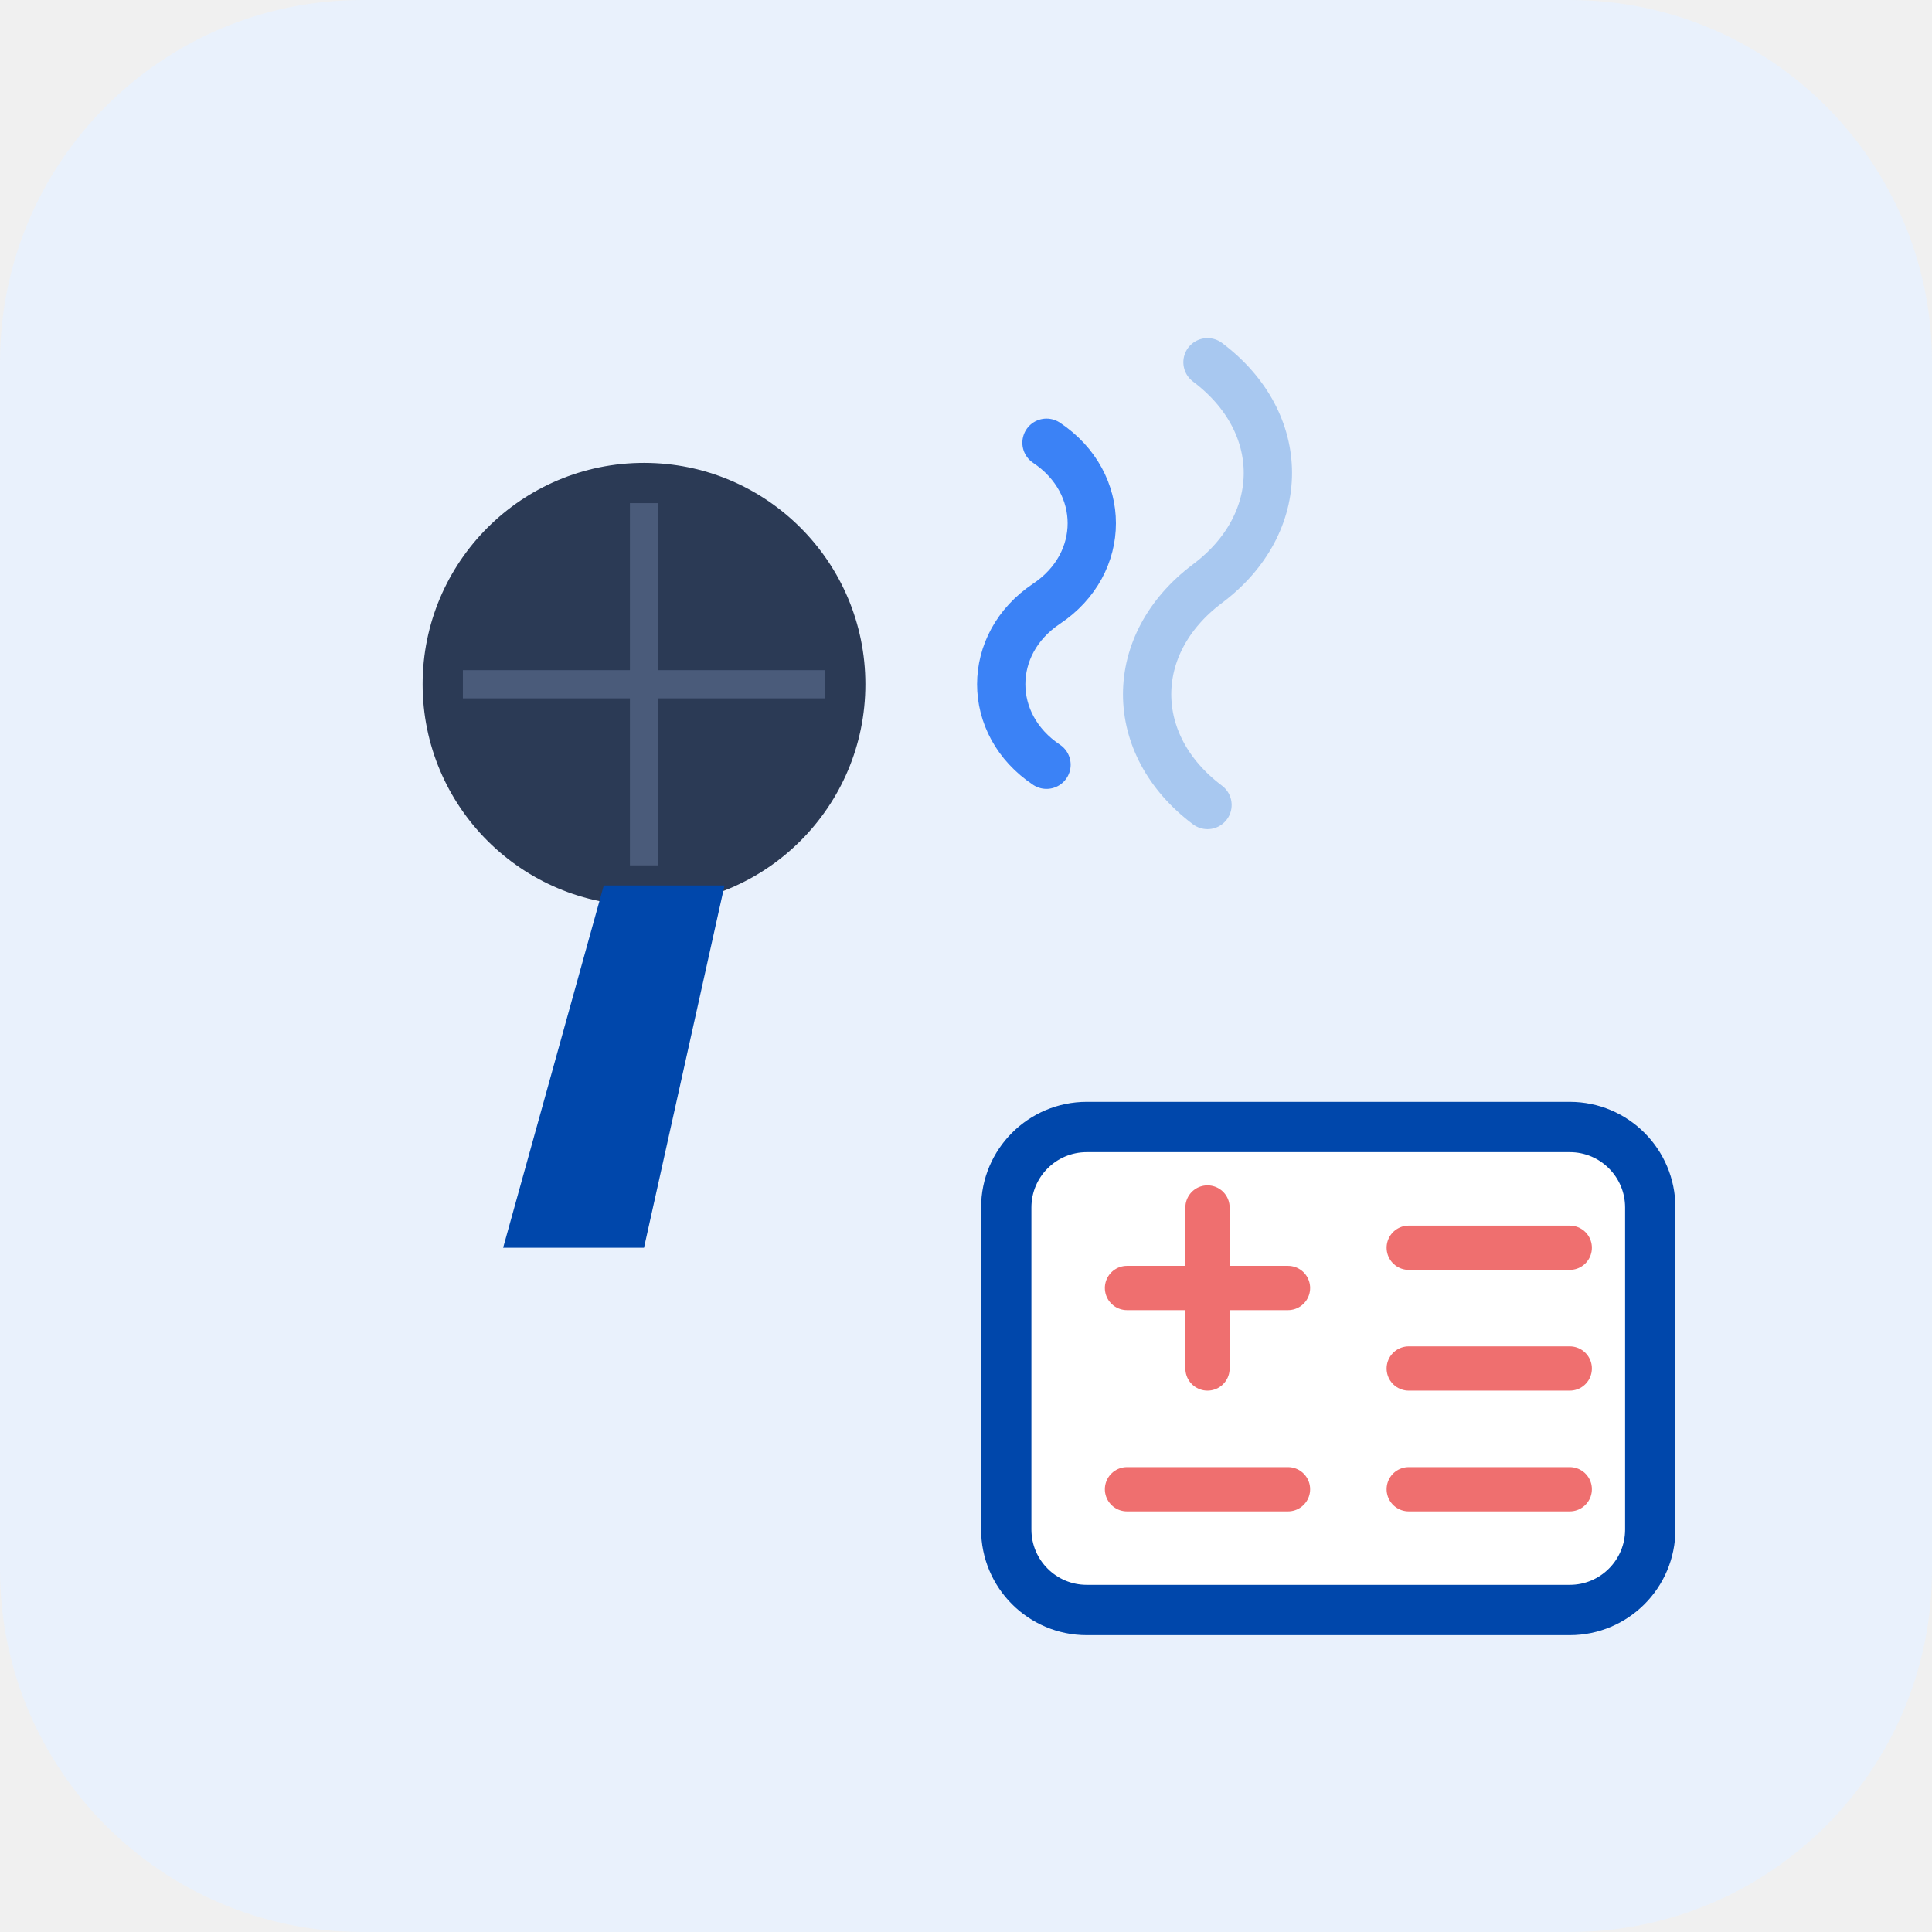
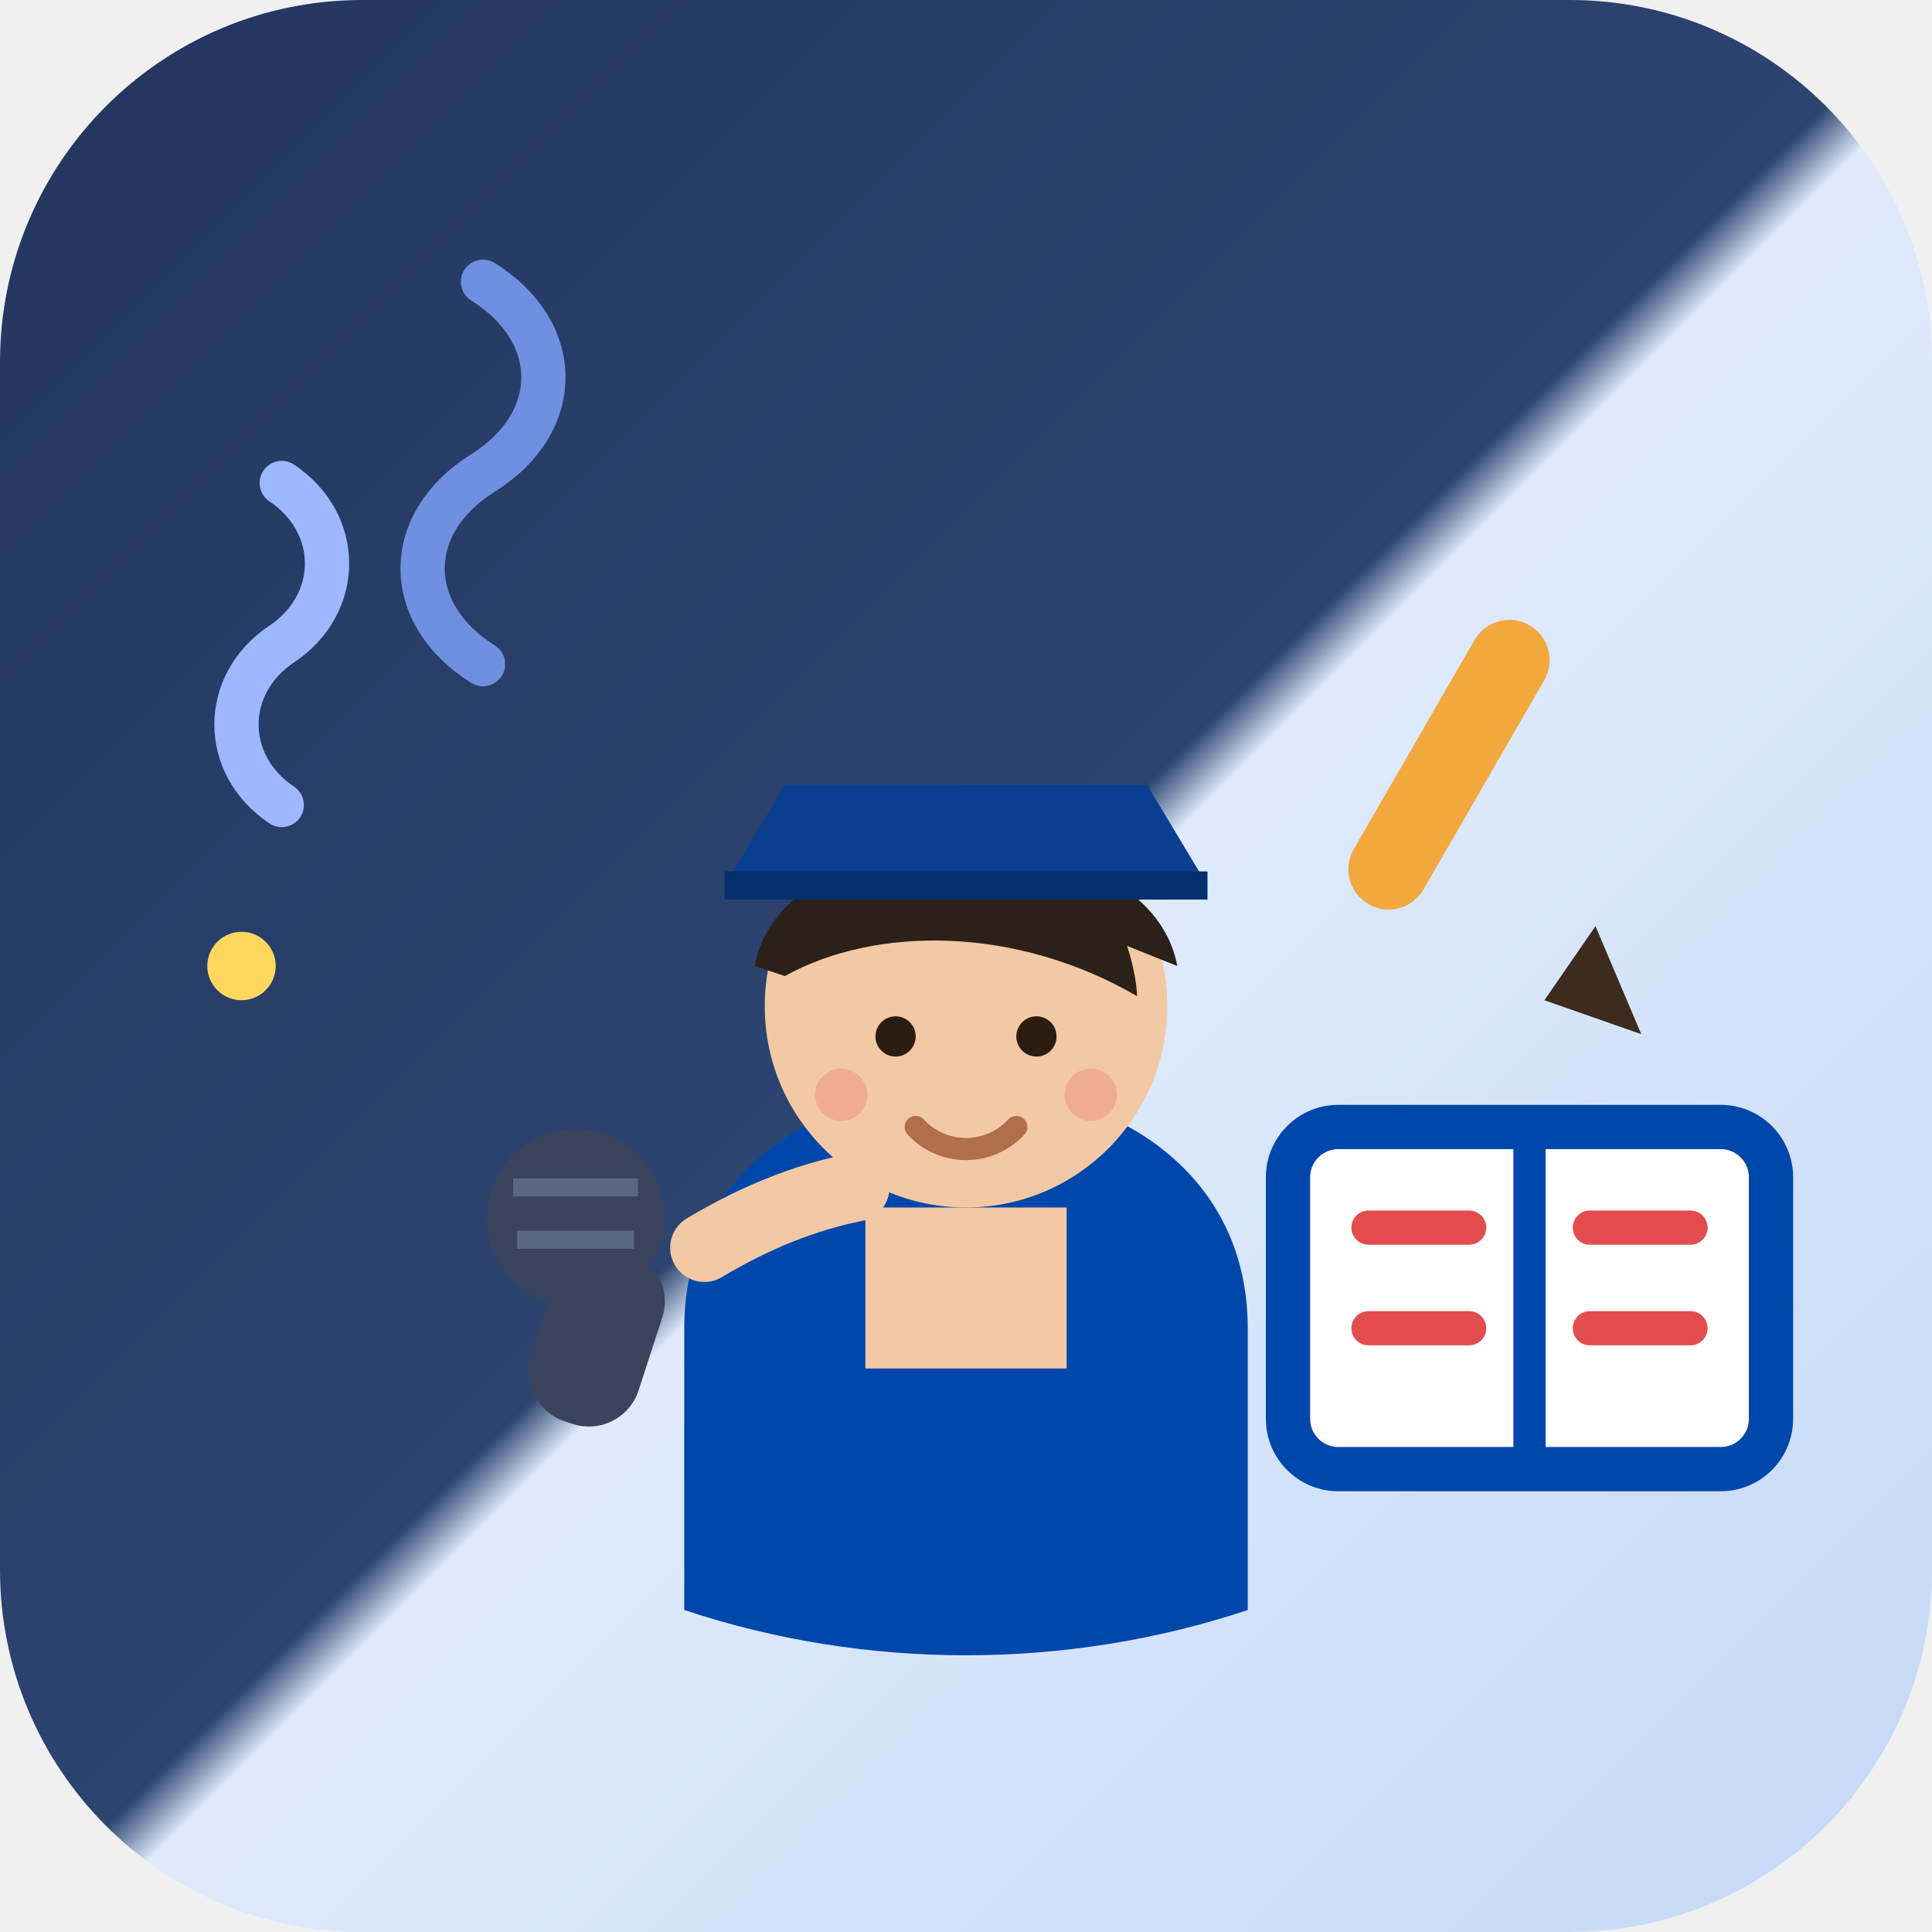
- <svg xmlns="http://www.w3.org/2000/svg" width="96" height="96" viewBox="0 0 96 96" role="img" aria-label="ビートボックスと数学">
-   <rect width="96" height="96" rx="18" fill="#e9f1fc" />
-   <circle cx="32" cy="34" r="11" fill="#2b3a55" />
-   <path d="M23 34h18M32 25v18" stroke="#4a5b7a" stroke-width="1.4" />
-   <path d="M30 44l-5 18h7l4-18z" fill="#0047ab" />
-   <path d="M52 22c3 2 3 6 0 8s-3 6 0 8" stroke="#3b82f6" stroke-width="2.4" fill="none" stroke-linecap="round" />
-   <path d="M60 18c4 3 4 8 0 11s-4 8 0 11" stroke="#a8c8f0" stroke-width="2.4" fill="none" stroke-linecap="round" />
-   <rect x="50" y="56" width="32" height="24" rx="4" fill="#fff" stroke="#0047ab" stroke-width="2.5" />
-   <path d="M56 64h8M60 60v8M70 62h8M70 68h8M56 74h8M70 74h8" stroke="#ef6f6f" stroke-width="2.2" stroke-linecap="round" />
+ <svg xmlns="http://www.w3.org/2000/svg" width="96" height="96" viewBox="0 0 96 96">
+   <defs>
+     <linearGradient id="bg3" x1="0" y1="0" x2="1" y2="1">
+       <stop offset="0" stop-color="#22355f" />
+       <stop offset=".5" stop-color="#2c4470" />
+       <stop offset=".52" stop-color="#dfeafc" />
+       <stop offset="1" stop-color="#c3d8f6" />
+     </linearGradient>
+   </defs>
+   <rect width="96" height="96" rx="18" fill="url(#bg3)" />
+   <g stroke-linecap="round">
+     <path d="M14 24c3 2 3 6 0 8s-3 6 0 8" stroke="#9db8ff" stroke-width="2.2" fill="none" />
+     <path d="M24 14c4 2.5 4 7 0 9.5s-4 7 0 9.5" stroke="#6f8fe0" stroke-width="2.2" fill="none" />
+     <circle cx="12" cy="48" r="1.7" fill="#ffd75e" />
+   </g>
+   <g>
+     <rect x="64" y="56" width="24" height="17" rx="2.5" fill="#fff" stroke="#0047ab" stroke-width="2.2" />
+     <path d="M76 56v17" stroke="#0047ab" stroke-width="1.6" />
+     <path d="M68 61h5M68 66h5M79 61h5M79 66h5" stroke="#e34d4d" stroke-width="1.7" stroke-linecap="round" />
+     <rect x="70" y="30" width="4" height="16" rx="2" fill="#f2a83d" transform="rotate(30 72 38)" />
+     <path d="M79 46l3 5-5-1z" fill="#3d2b1f" transform="rotate(8 79 48)" />
+   </g>
+   <g>
+     <path d="M34 66c0-8 7-12 14-12s14 4 14 12v14c-9 3-19 3-28 0z" fill="#0047ab" />
+     <path d="M43 60h10v8h-10z" fill="#f2c9a4" />
+     <circle cx="48" cy="50" r="10" fill="#f2c9a4" />
+     <path d="M37.5 48c1.5-8 19.5-8 21 0l-2.5-1c.5 1.5.5 2.5.5 2.5-6-3.5-13-3.5-17.5-1z" fill="#2b2118" />
+     <path d="M36 44h24l-3-5h-18z" fill="#0a3f8f" />
+     <path d="M36 44h24" stroke="#062f6e" stroke-width="1.4" />
+     <circle cx="44.5" cy="51.5" r="1" fill="#2b1d12" />
+     <circle cx="51.5" cy="51.5" r="1" fill="#2b1d12" />
+     <path d="M45.5 56a3.4 3.4 0 0 0 5 0" stroke="#b06e4a" stroke-width="1.1" fill="none" stroke-linecap="round" />
+     <circle cx="41.8" cy="54.4" r="1.3" fill="#f0a08a" opacity=".7" />
+     <circle cx="54.2" cy="54.4" r="1.3" fill="#f0a08a" opacity=".7" />
+   </g>
+   <g>
+     <rect x="27" y="62" width="5.6" height="9" rx="2.6" fill="#39445c" transform="rotate(18 30 66)" />
+     <circle cx="28.6" cy="60.5" r="4.4" fill="#39445c" />
+     <path d="M25.5 59h6.2M25.7 61.6h5.8" stroke="#5a6880" stroke-width=".9" />
+     <path d="M35 62c2.5-1.5 5-2.5 7.5-3" stroke="#f2c9a4" stroke-width="3.4" fill="none" stroke-linecap="round" />
+   </g>
</svg>
